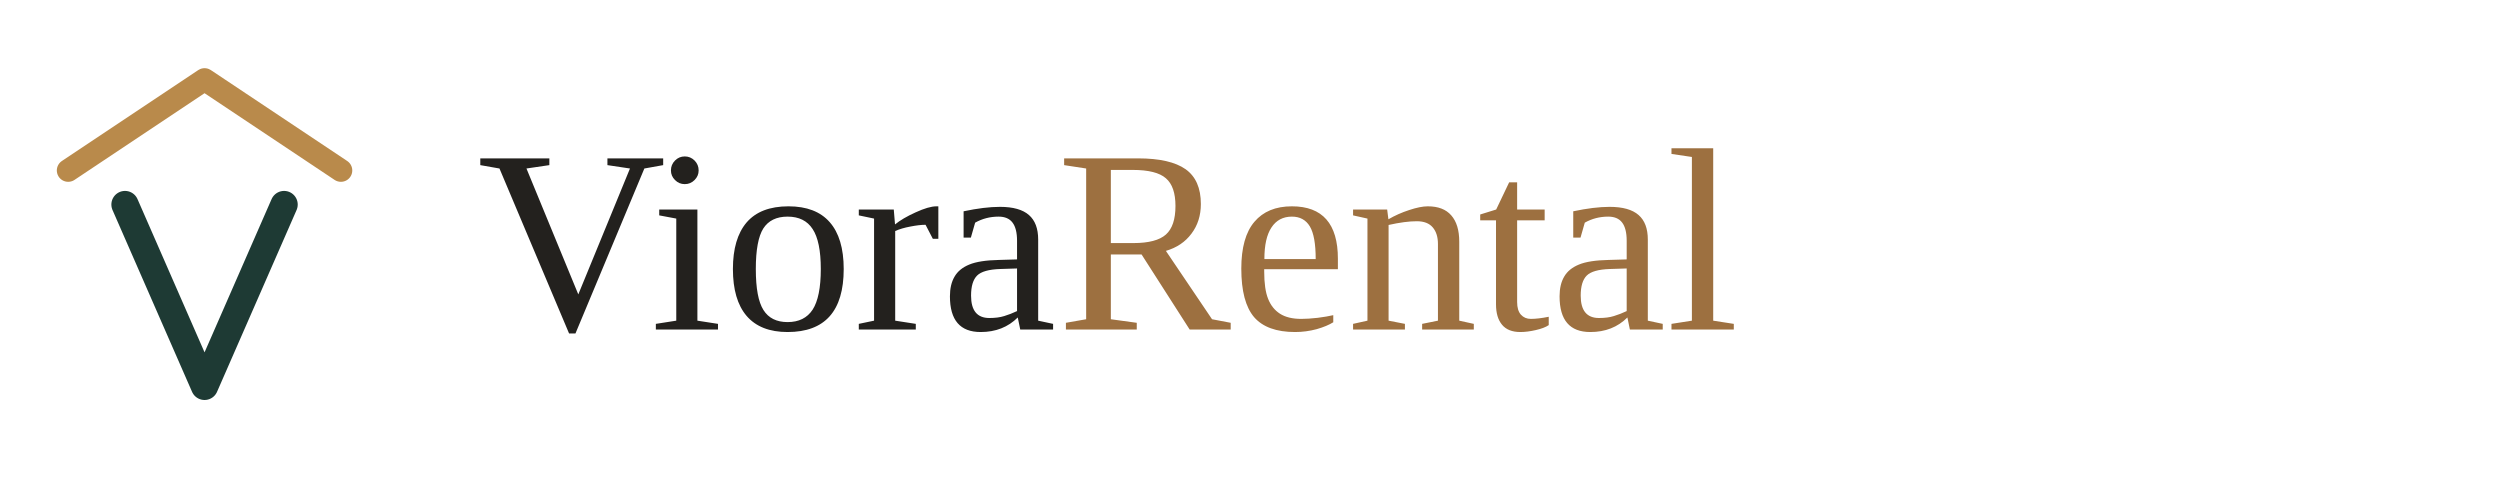
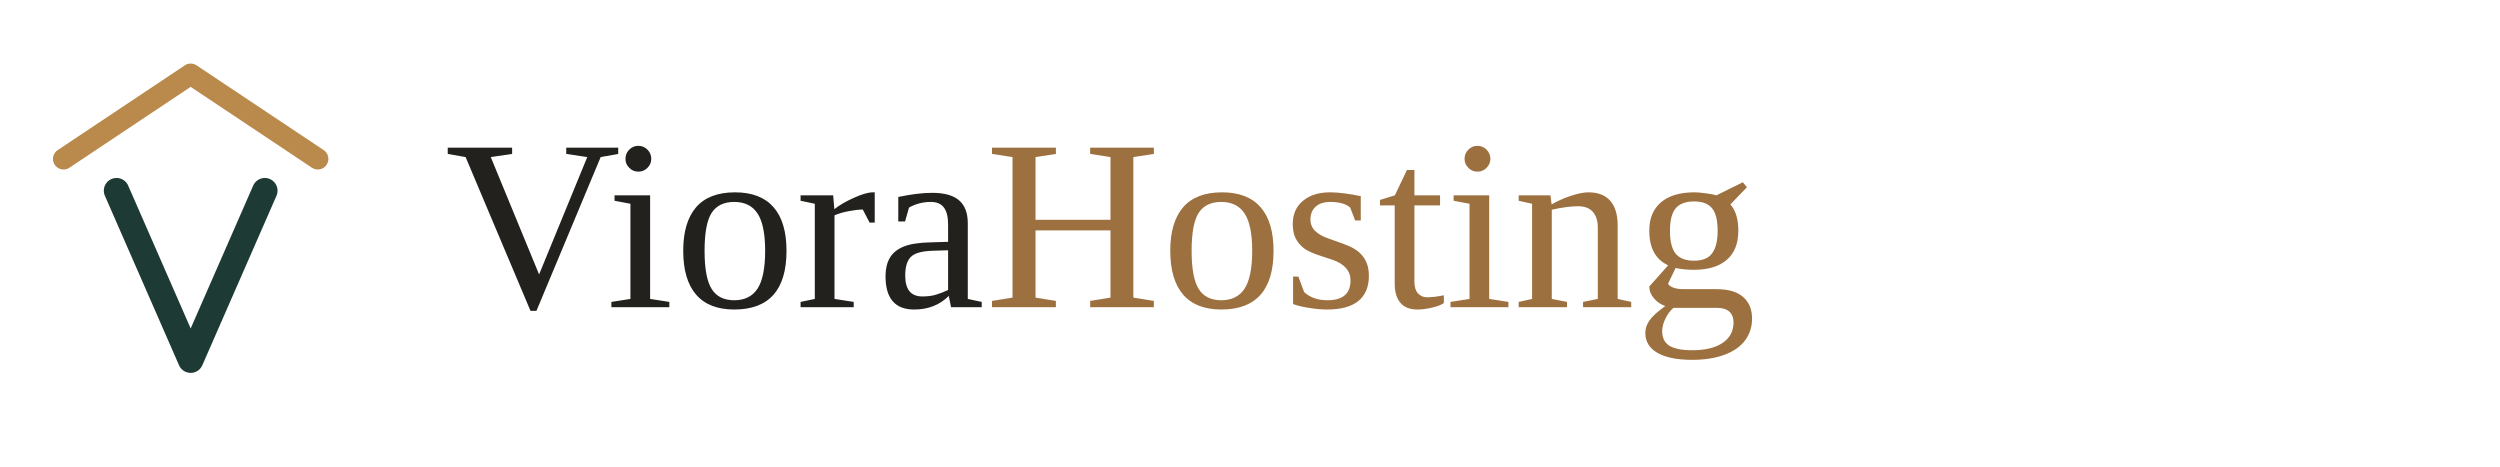
- <svg xmlns="http://www.w3.org/2000/svg" viewBox="0 0 220 44" width="220" height="44" role="img" aria-label="VioraRental">
+ <svg xmlns="http://www.w3.org/2000/svg" viewBox="0 0 236 44" width="236" height="44" role="img" aria-label="VioraHosting">
  <path d="M6 15 18 7l12 8" fill="none" stroke="#b98a4b" stroke-width="2" stroke-linecap="round" stroke-linejoin="round" />
  <path d="M11 18 18 34l7-16" fill="none" stroke="#1e3a34" stroke-width="2.4" stroke-linecap="round" stroke-linejoin="round" />
-   <text x="42" y="29" font-family="Georgia, 'Times New Roman', serif" font-size="23" fill="#23211e">Viora<tspan fill="#9d7040">Rental</tspan>
+   <text x="42" y="29" font-family="Georgia, 'Times New Roman', serif" font-size="23" fill="#23211e">Viora<tspan fill="#9d7040">Hosting</tspan>
  </text>
</svg>
